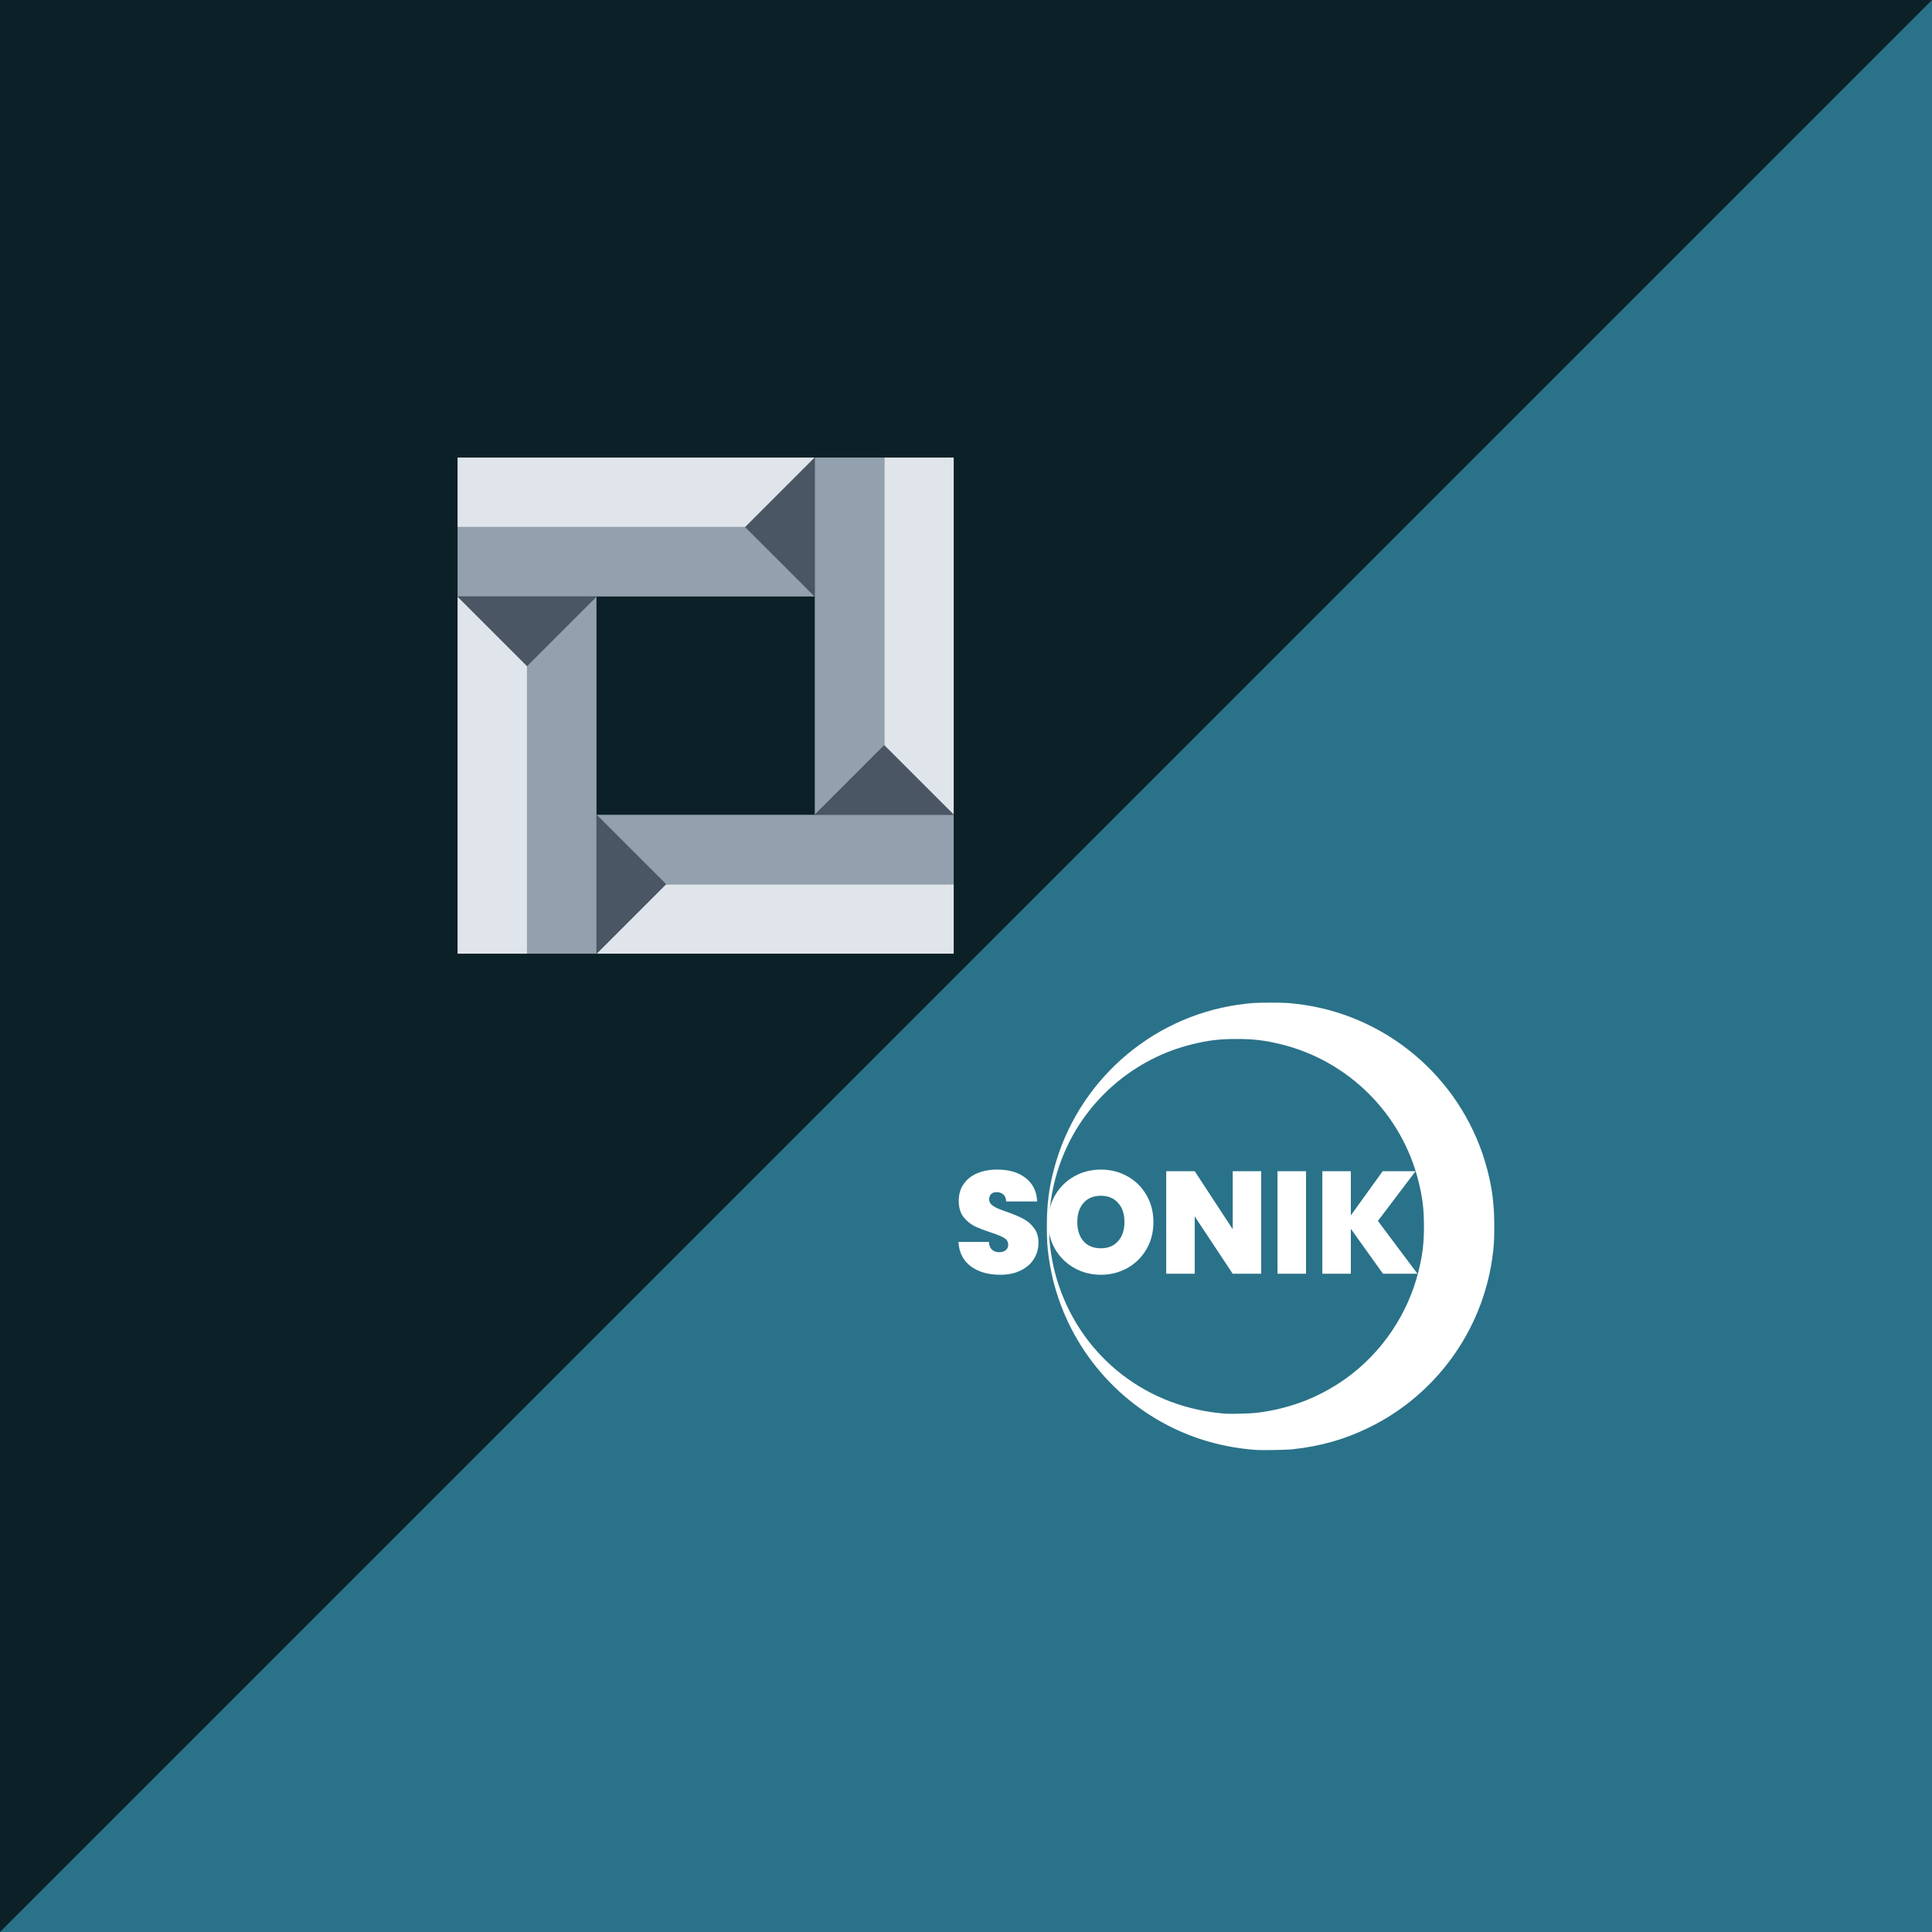
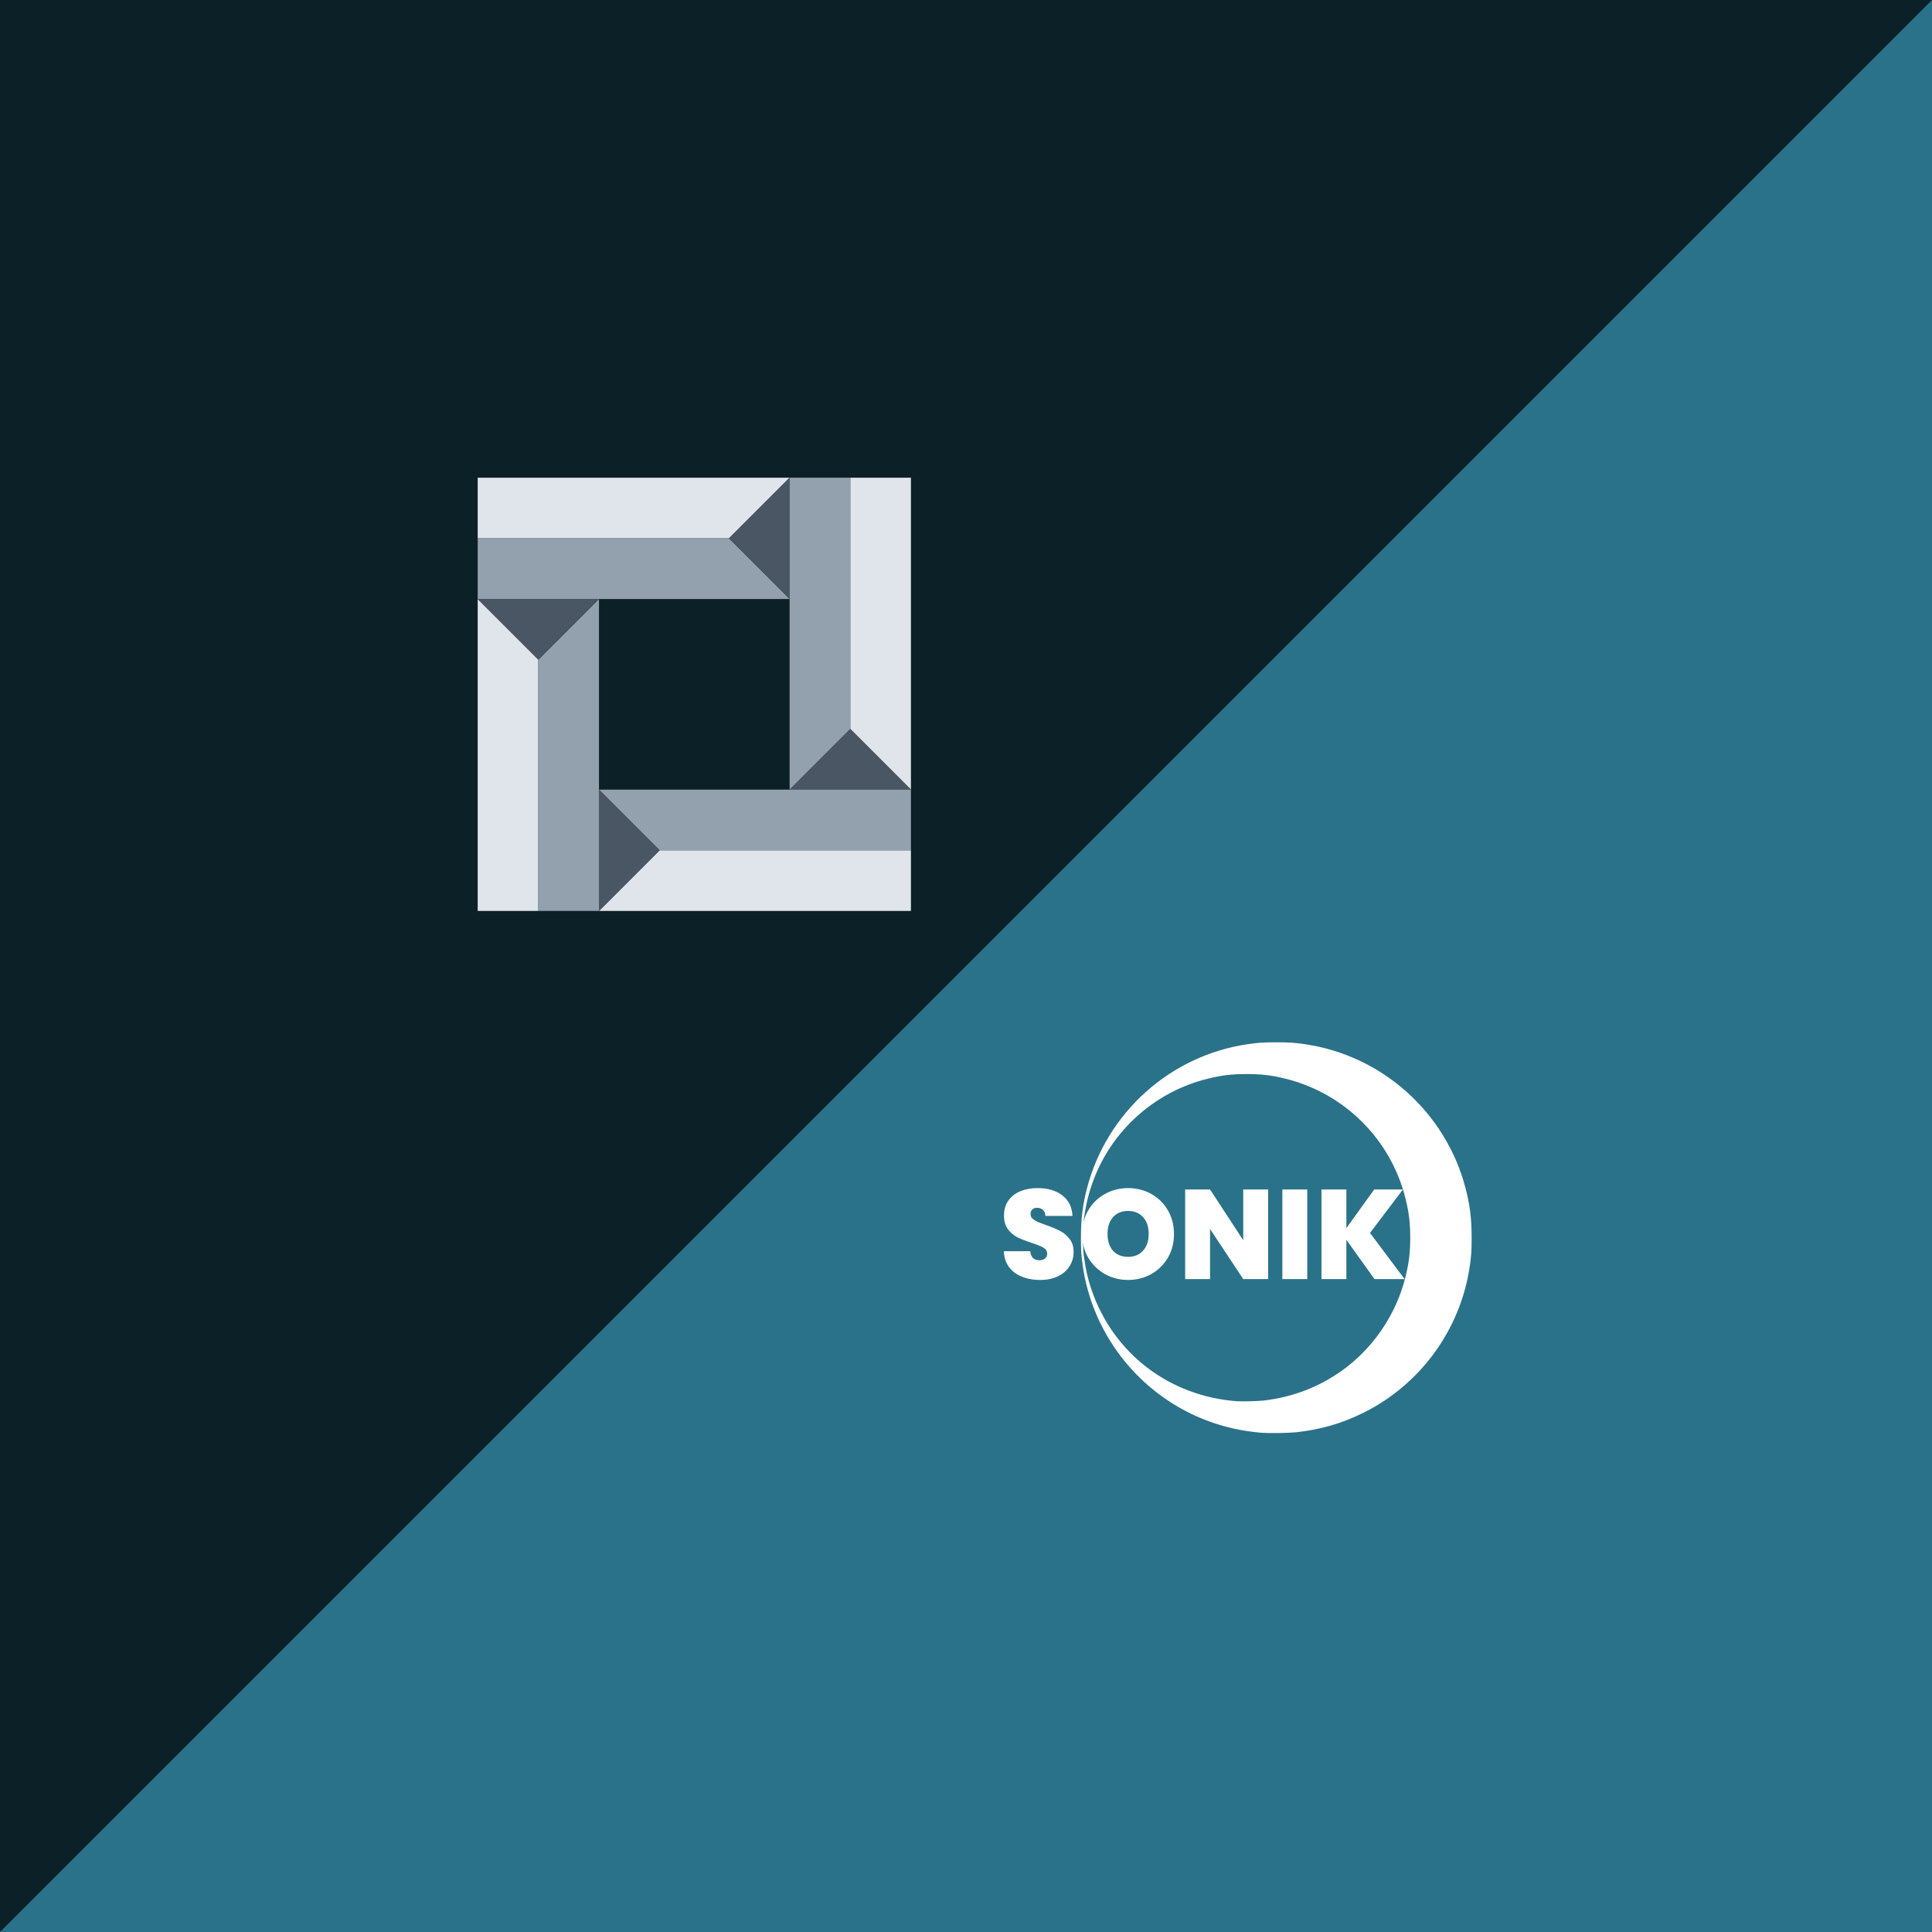
<svg xmlns="http://www.w3.org/2000/svg" viewBox="0 0 512 512" width="512" height="512">
  <rect width="512" height="512" fill="#0C2127" />
  <polygon points="512,0 512,512 0,512" fill="#2A7289" />
-   <svg x="116" y="116" width="142" height="142" viewBox="-4 -4 108.00 108.00" preserveAspectRatio="xMidYMid meet">
+   <svg x="122" y="122" width="124" height="124" viewBox="-4 -4 108.00 108.00" preserveAspectRatio="xMidYMid meet">
    <polygon points="0.00,0.00 72.00,0.00 58.00,14.00 0.00,14.00" fill="#DFE5EA" />
    <polygon points="0.00,14.00 58.00,14.00 72.00,28.00 0.00,28.00" fill="#93A0AD" />
    <polygon points="72.00,0.00 72.00,28.00 58.00,14.00" fill="#4B5664" />
    <polygon points="100.00,0.00 100.00,72.00 86.00,58.00 86.00,0.00" fill="#DFE5EA" />
    <polygon points="86.00,0.00 86.00,58.00 72.00,72.00 72.00,0.00" fill="#93A0AD" />
    <polygon points="100.00,72.00 72.00,72.00 86.00,58.00" fill="#4B5664" />
    <polygon points="100.00,100.00 28.00,100.00 42.00,86.00 100.00,86.00" fill="#DFE5EA" />
    <polygon points="100.00,86.00 42.00,86.00 28.00,72.00 100.00,72.00" fill="#93A0AD" />
    <polygon points="28.00,100.00 28.00,72.00 42.00,86.00" fill="#4B5664" />
    <polygon points="0.00,100.00 0.00,28.00 14.00,42.00 14.00,100.00" fill="#DFE5EA" />
    <polygon points="14.00,100.00 14.00,42.00 28.00,28.00 28.00,100.00" fill="#93A0AD" />
    <polygon points="0.00,28.00 28.00,28.00 14.00,42.00" fill="#4B5664" />
  </svg>
-   <svg x="254" y="254" width="142" height="142" viewBox="0 0 304.485 254.279" preserveAspectRatio="xMidYMid meet">
+   <svg x="266" y="266" width="124" height="124" viewBox="0 0 304.485 254.279" preserveAspectRatio="xMidYMid meet">
    <g transform="translate(-1.102422,-72.1056)" fill="#FFFFFF">
      <path d="M 169.466,326.225 C 152.037,324.892 135.478,320.262 120.352,312.491 83.78,293.705 58.441,258.302 52.544,217.752 51.545,210.884 51.336,207.677 51.336,199.231 c 0,-12.289 1.108,-21.263 3.985,-32.266 12.882,-49.275 54.278,-86.33 104.62,-93.651 6.868,-0.999 10.075,-1.208 18.521,-1.208 8.446,0 11.652,0.209 18.521,1.208 50.342,7.321 91.738,44.377 104.62,93.651 2.877,11.004 3.985,19.977 3.985,32.266 0,8.446 -0.209,11.652 -1.208,18.521 -6.007,41.307 -32.213,77.275 -69.694,95.656 -13.891,6.813 -27.282,10.668 -43.259,12.454 -4.248,0.475 -17.607,0.696 -21.96,0.363 z m 0.926,-21.015 c 18.744,-2.241 35.581,-8.671 50.557,-19.305 20.596,-14.626 35.6,-36.746 41.651,-61.405 2.258,-9.203 3.02,-15.576 3.02,-25.268 0,-9.691 -0.762,-16.065 -3.02,-25.268 -9.44,-38.471 -39.714,-68.745 -78.185,-78.185 -9.203,-2.258 -15.576,-3.02 -25.268,-3.02 -9.691,0 -16.065,0.762 -25.268,3.02 -32.461,7.965 -59.572,30.975 -72.636,61.648 -4.183,9.821 -6.727,19.46 -8.1,30.694 -0.653,5.343 -0.653,16.877 0,22.22 1.023,8.369 2.609,15.503 5.028,22.625 14.093,41.482 50.695,69.536 94.89,72.728 3.021,0.218 14.026,-0.089 17.33,-0.485 z" />
      <path transform="matrix(0.2480239,0,0,0.2480239,59.2227,81.90192)" d="m -138.667,584 q -41,0 -67.333,-19.333 -26.333,-19.667 -28.333,-56 h 69.667 q 1,12.333 7.333,18 6.333,5.667 16.333,5.667 9,0 14.667,-4.333 6,-4.667 6,-12.667 0,-10.333 -9.667,-16 -9.667,-5.667 -31.333,-12.667 -23,-7.667 -37.333,-14.667 -14,-7.333 -24.667,-21 -10.333,-14 -10.333,-36.333 0,-22.667 11.333,-38.667 11.333,-16.333 31.333,-24.667 20,-8.333 45.333,-8.333 41,0 65.333,19.333 24.667,19 26.333,53.667 h -71 q -0.333,-10.667 -6.667,-16 -6,-5.333 -15.667,-5.333 -7.333,0 -12,4.333 -4.667,4.333 -4.667,12.333 0,6.667 5,11.667 5.333,4.667 13,8.333 7.667,3.333 22.667,8.667 22.333,7.667 36.667,15.333 14.667,7.333 25,21 10.667,13.333 10.667,34 0,21 -10.667,37.667 -10.333,16.667 -30.333,26.333 -19.667,9.667 -46.667,9.667 z m 230.667,0 q -33,0 -60.667,-15.333 -27.667,-15.667 -44,-43 -16,-27.667 -16,-62.333 0,-34.667 16,-62 16.333,-27.667 44,-43 27.667,-15.333 60.667,-15.333 33.333,0 60.667,15.333 27.667,15.333 43.667,43 16,27.333 16,62 0,34.667 -16,62.333 -16,27.333 -43.667,43 -27.667,15.333 -60.667,15.333 z m 0,-60.667 q 25,0 39.333,-16.333 14.667,-16.333 14.667,-43.667 0,-28 -14.667,-44 -14.333,-16.333 -39.333,-16.333 -25.333,0 -39.667,16.333 -14.333,16 -14.333,44 0,27.667 14.333,44 14.333,16 39.667,16 z m 367.333,58.333 h -65.333 l -87,-131.333 v 131.333 H 241.667 V 346.667 h 65.333 l 87,133 V 346.667 h 65.333 z M 561.999,346.667 V 581.666 H 496.666 V 346.667 Z m 176.333,235 -73.667,-103 v 103 H 599.333 V 346.667 h 65.333 v 101.333 l 73,-101.333 h 75.333 l -86.333,114 90.667,121 z" />
    </g>
  </svg>
</svg>
